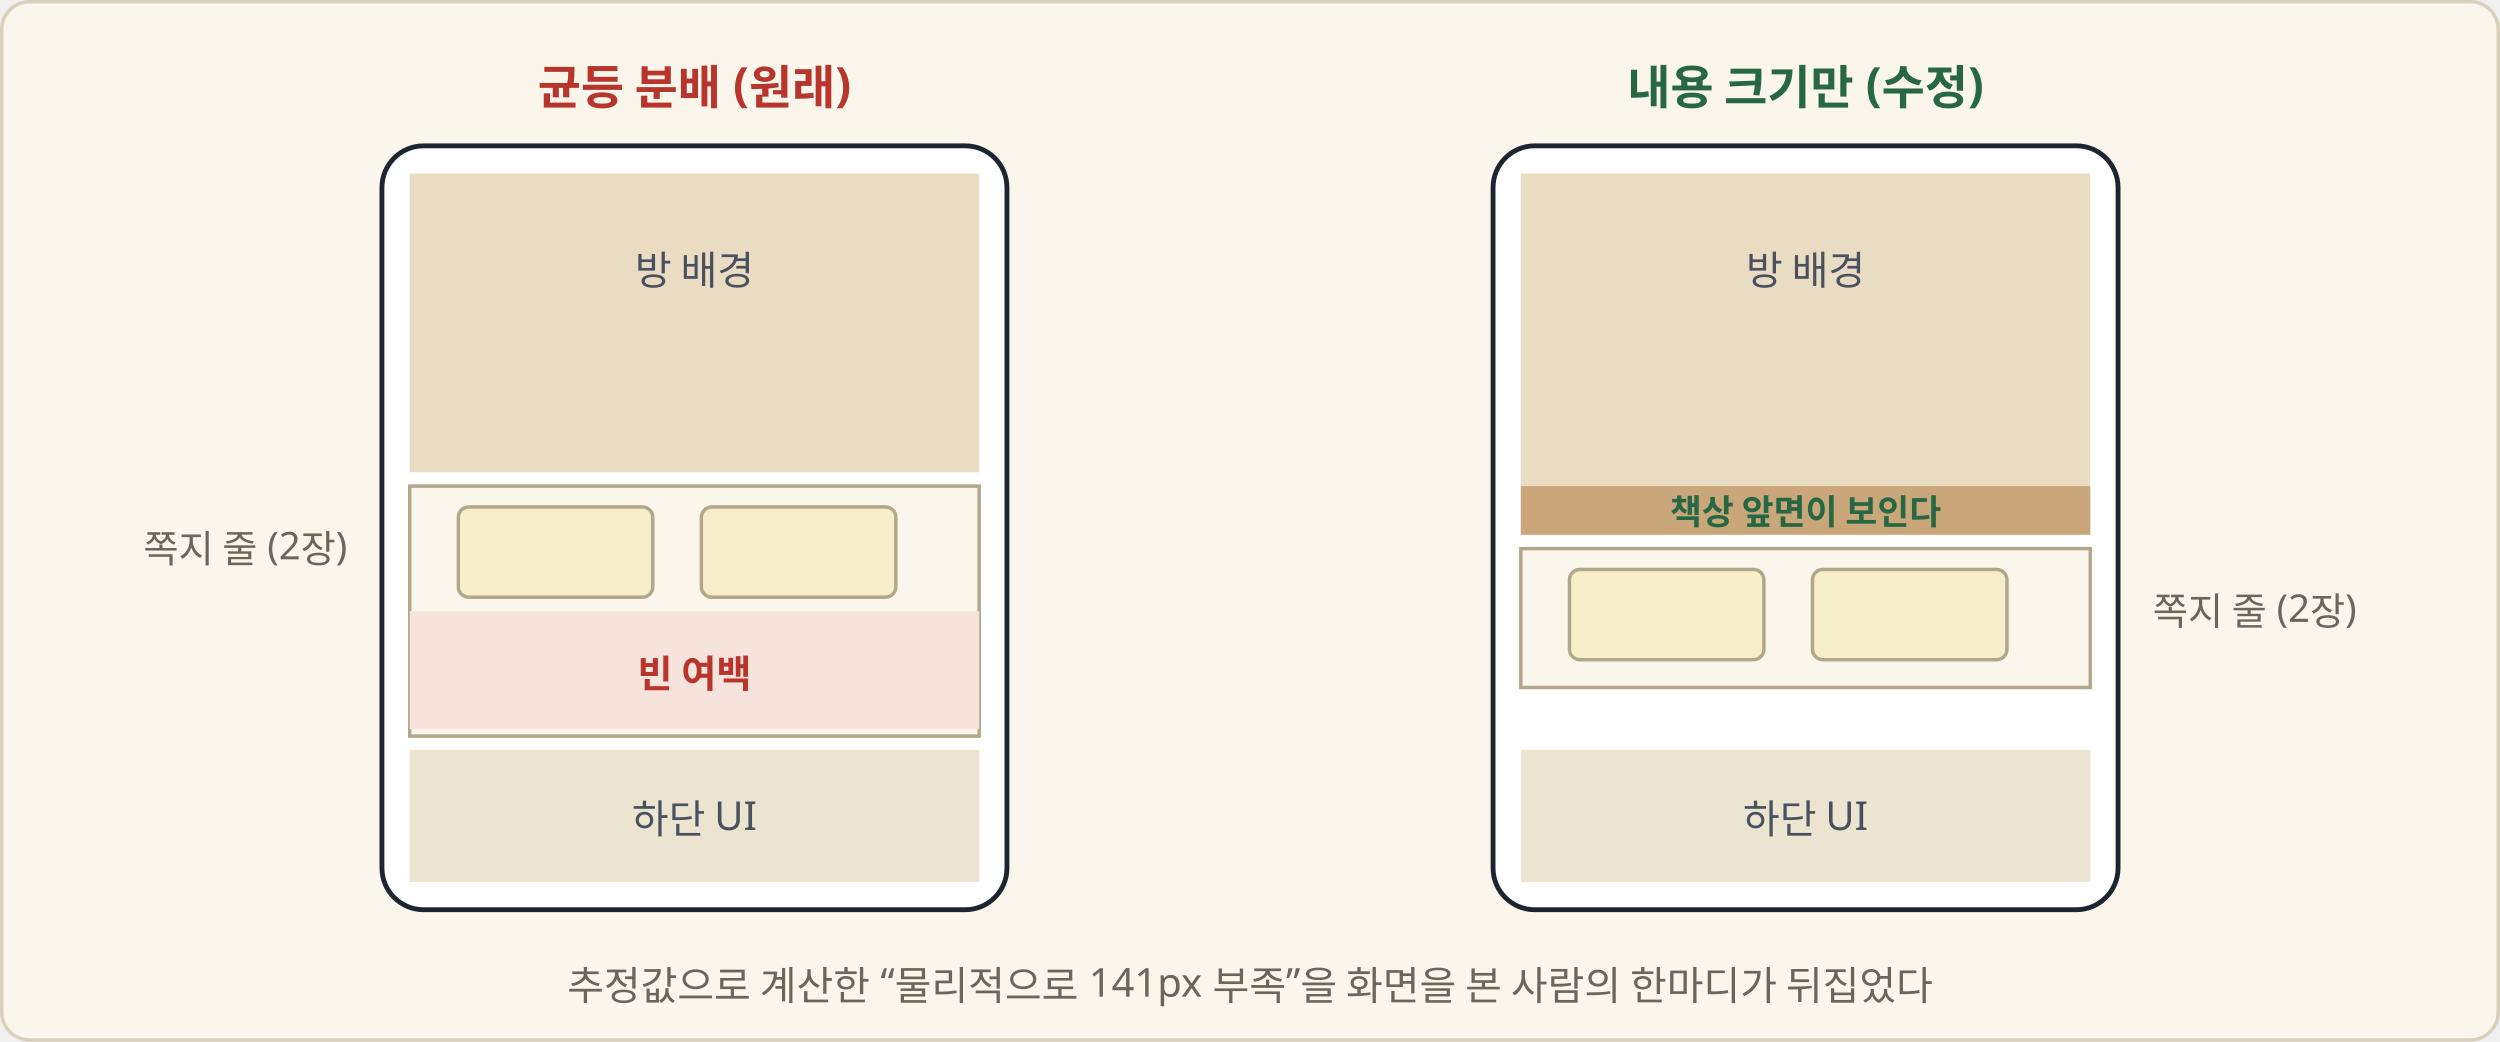
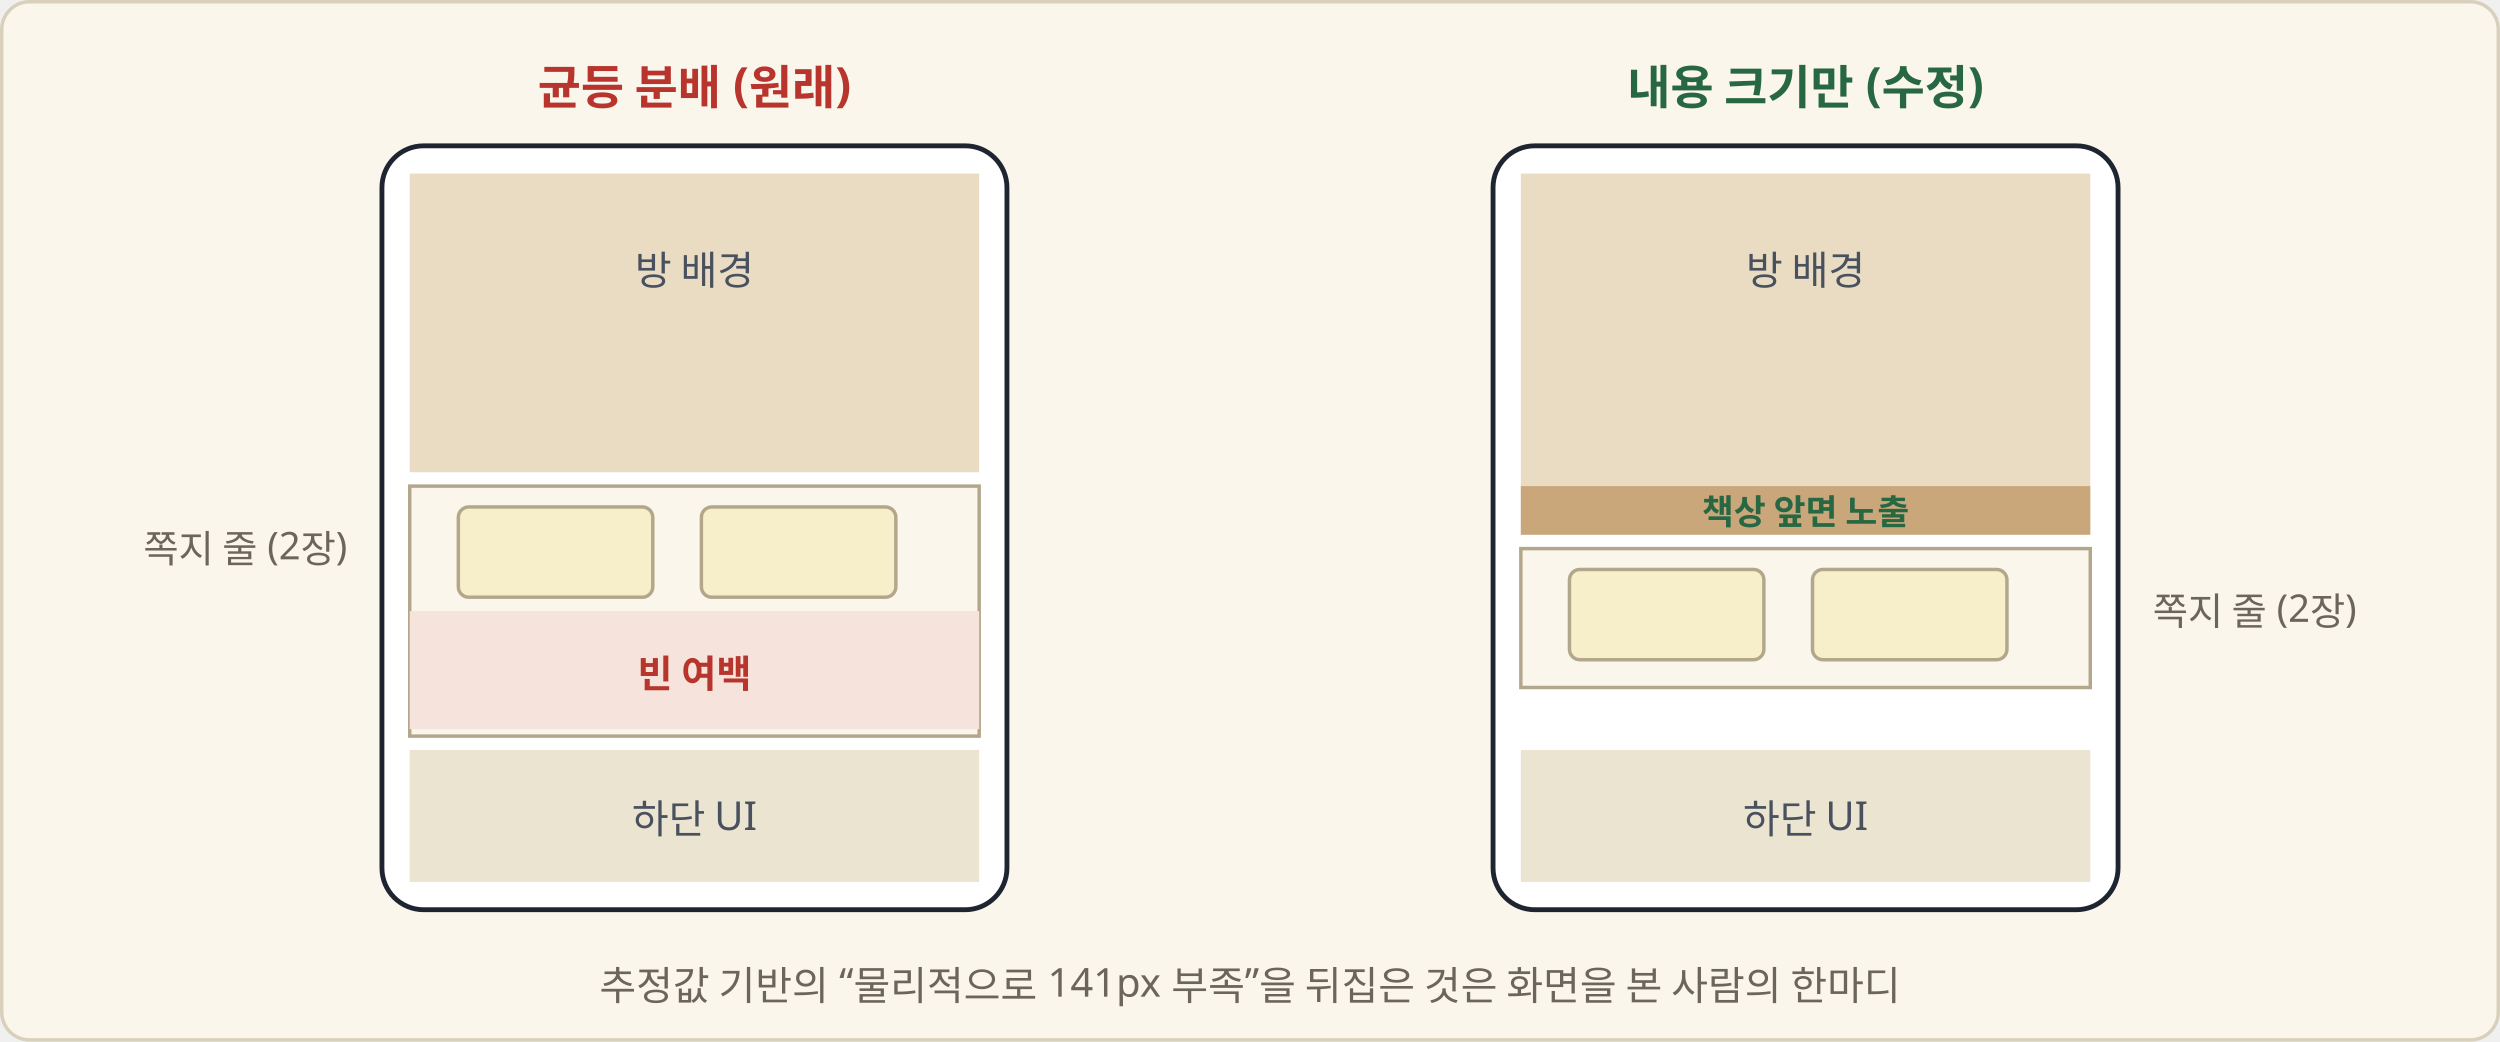
<svg xmlns="http://www.w3.org/2000/svg" viewBox="0 0 720 300" width="720" height="300" role="img" aria-label="141px 오판: 공간이 모자란 게 아니라 쪽지 줄이 남는 높이를 빈 여백으로 차지하고 있었다">
  <defs>
    <marker id="a-ink" viewBox="0 0 10 10" refX="9" refY="5" markerWidth="7" markerHeight="7" orient="auto-start-reverse">
      <path d="M0,0 L10,5 L0,10 z" fill="#1e2430" />
    </marker>
    <marker id="a-seal" viewBox="0 0 10 10" refX="9" refY="5" markerWidth="7" markerHeight="7" orient="auto-start-reverse">
      <path d="M0,0 L10,5 L0,10 z" fill="#b7352c" />
    </marker>
    <marker id="a-live" viewBox="0 0 10 10" refX="9" refY="5" markerWidth="7" markerHeight="7" orient="auto-start-reverse">
      <path d="M0,0 L10,5 L0,10 z" fill="#276843" />
    </marker>
    <marker id="a-faint" viewBox="0 0 10 10" refX="9" refY="5" markerWidth="7" markerHeight="7" orient="auto-start-reverse">
      <path d="M0,0 L10,5 L0,10 z" fill="#6b655a" />
    </marker>
  </defs>
  <rect x="0.5" y="0.5" width="719" height="299" rx="8" fill="#faf6ec" stroke="#d9d0bb" />
  <text x="200" y="30.0" font-family="Pretendard, &quot;Apple SD Gothic Neo&quot;, &quot;Malgun Gothic&quot;, &quot;Noto Sans KR&quot;, sans-serif" font-size="13.5" fill="#b7352c" font-weight="700" text-anchor="middle">균등 분배 (원래)</text>
  <rect x="110" y="42" width="180" height="220" rx="12" fill="#fff" stroke="#1e2430" stroke-width="1.4" />
  <rect x="118" y="50" width="164" height="86" fill="#e9dcc3" />
  <text x="200" y="82.0" font-family="Pretendard, &quot;Apple SD Gothic Neo&quot;, &quot;Malgun Gothic&quot;, &quot;Noto Sans KR&quot;, sans-serif" font-size="11.5" fill="#49505e" font-weight="500" text-anchor="middle">방 배경</text>
  <rect x="118" y="140" width="164" height="72" fill="#faf6ec" stroke="#b3a78b" />
  <rect x="132" y="146" width="56" height="26" rx="3" fill="#f6efc9" stroke="#b3a78b" />
  <rect x="202" y="146" width="56" height="26" rx="3" fill="#f6efc9" stroke="#b3a78b" />
  <rect x="118" y="176" width="164" height="34" fill="#f6e4dc" />
  <text x="200" y="198.0" font-family="Pretendard, &quot;Apple SD Gothic Neo&quot;, &quot;Malgun Gothic&quot;, &quot;Noto Sans KR&quot;, sans-serif" font-size="11" fill="#b7352c" font-weight="700" text-anchor="middle">빈 여백</text>
  <text x="100" y="162.0" font-family="Pretendard, &quot;Apple SD Gothic Neo&quot;, &quot;Malgun Gothic&quot;, &quot;Noto Sans KR&quot;, sans-serif" font-size="11" fill="#6b655a" font-weight="500" text-anchor="end">쪽지 줄 (2장)</text>
  <rect x="118" y="216" width="164" height="38" fill="#ebe4d1" />
  <text x="200" y="240.0" font-family="Pretendard, &quot;Apple SD Gothic Neo&quot;, &quot;Malgun Gothic&quot;, &quot;Noto Sans KR&quot;, sans-serif" font-size="11.5" fill="#49505e" font-weight="500" text-anchor="middle">하단 UI</text>
  <text x="520" y="30.0" font-family="Pretendard, &quot;Apple SD Gothic Neo&quot;, &quot;Malgun Gothic&quot;, &quot;Noto Sans KR&quot;, sans-serif" font-size="13.5" fill="#276843" font-weight="700" text-anchor="middle">내용 크기만 (수정)</text>
  <rect x="430" y="42" width="180" height="220" rx="12" fill="#fff" stroke="#1e2430" stroke-width="1.4" />
  <rect x="438" y="50" width="164" height="104" fill="#e9dcc3" />
  <text x="520" y="82.0" font-family="Pretendard, &quot;Apple SD Gothic Neo&quot;, &quot;Malgun Gothic&quot;, &quot;Noto Sans KR&quot;, sans-serif" font-size="11.5" fill="#49505e" font-weight="500" text-anchor="middle">방 배경</text>
  <rect x="438" y="140" width="164" height="14" fill="#c9a77a" />
-   <text x="520" y="151.0" font-family="Pretendard, &quot;Apple SD Gothic Neo&quot;, &quot;Malgun Gothic&quot;, &quot;Noto Sans KR&quot;, sans-serif" font-size="10" fill="#276843" font-weight="700" text-anchor="middle">책상 앞면이 보인다</text>
+   <text x="520" y="151.0" font-family="Pretendard, &quot;Apple SD Gothic Neo&quot;, &quot;Malgun Gothic&quot;, &quot;Noto Sans KR&quot;, sans-serif" font-size="10" fill="#276843" font-weight="700" text-anchor="middle">책상 앞면 노출</text>
  <rect x="438" y="158" width="164" height="40" fill="#faf6ec" stroke="#b3a78b" />
  <rect x="452" y="164" width="56" height="26" rx="3" fill="#f6efc9" stroke="#b3a78b" />
  <rect x="522" y="164" width="56" height="26" rx="3" fill="#f6efc9" stroke="#b3a78b" />
  <text x="620" y="180.0" font-family="Pretendard, &quot;Apple SD Gothic Neo&quot;, &quot;Malgun Gothic&quot;, &quot;Noto Sans KR&quot;, sans-serif" font-size="11" fill="#6b655a" font-weight="500" text-anchor="start">쪽지 줄 (2장)</text>
  <rect x="438" y="216" width="164" height="38" fill="#ebe4d1" />
  <text x="520" y="240.0" font-family="Pretendard, &quot;Apple SD Gothic Neo&quot;, &quot;Malgun Gothic&quot;, &quot;Noto Sans KR&quot;, sans-serif" font-size="11.5" fill="#49505e" font-weight="500" text-anchor="middle">하단 UI</text>
-   <text x="360" y="288.0" font-family="Pretendard, &quot;Apple SD Gothic Neo&quot;, &quot;Malgun Gothic&quot;, &quot;Noto Sans KR&quot;, sans-serif" font-size="11.5" fill="#6b655a" font-weight="500" text-anchor="middle">추정값으로 계산한 “물리적으로 141px 부족”을 화면을 본 사람의 한마디가 뒤집었다</text>
+   <text x="360" y="288.0" font-family="Pretendard, &quot;Apple SD Gothic Neo&quot;, &quot;Malgun Gothic&quot;, &quot;Noto Sans KR&quot;, sans-serif" font-size="11.5" fill="#6b655a" font-weight="500" text-anchor="middle">추정값 기반의 “물리적으로 141px 부족”을 뒤집은 것은 화면을 본 사람의 한마디</text>
</svg>
